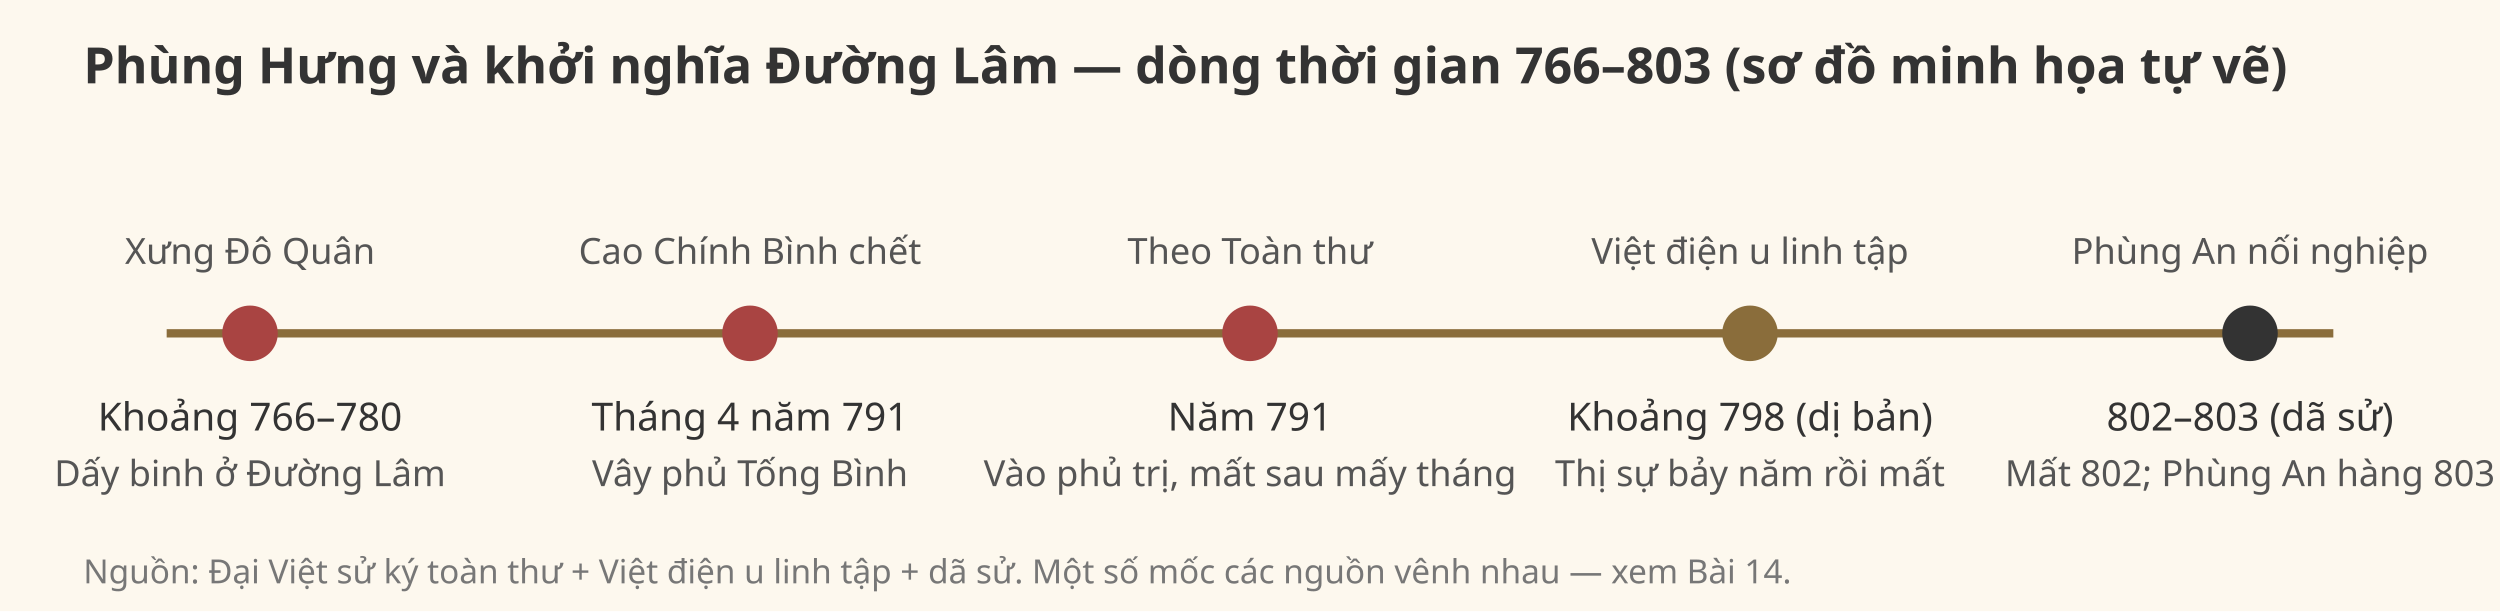
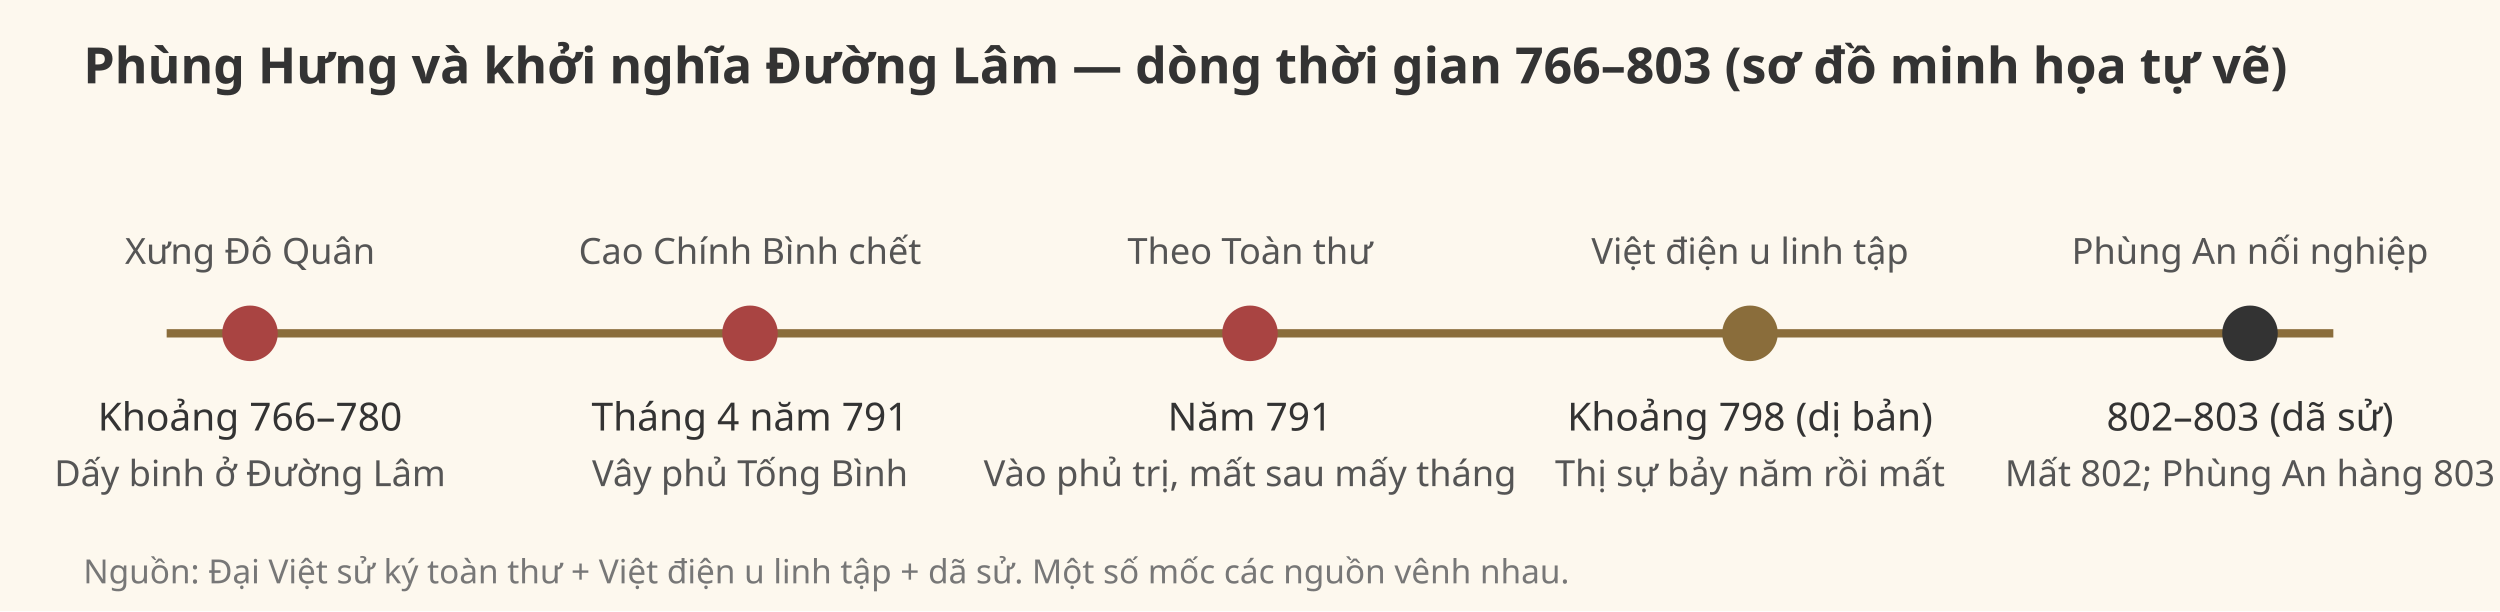
<svg xmlns="http://www.w3.org/2000/svg" width="900" height="220" viewBox="0 0 900 220" role="img" aria-label="Sơ đồ dòng thời gian Phùng Hưng và khởi nghĩa Đường Lâm từ khoảng năm 766 đến năm 803">
  <rect width="900" height="220" fill="#fdf8ee" />
  <text x="30" y="30" font-family="sans-serif" font-size="18" font-weight="bold" fill="#333">Phùng Hưng và khởi nghĩa Đường Lâm — dòng thời gian 766–803 (sơ đồ minh họa tự vẽ)</text>
  <line x1="60" y1="120" x2="840" y2="120" stroke="#8a6d3b" stroke-width="3" />
  <circle cx="90" cy="120" r="10" fill="#a94442" />
  <text x="90" y="155" text-anchor="middle" font-family="sans-serif" font-size="14" fill="#333">Khoảng 766–780</text>
  <text x="90" y="175" text-anchor="middle" font-family="sans-serif" font-size="13" fill="#555">Dấy binh ở Đường Lâm</text>
  <text x="90" y="95" text-anchor="middle" font-family="sans-serif" font-size="13" fill="#555">Xưng Đô Quân</text>
  <circle cx="270" cy="120" r="10" fill="#a94442" />
  <text x="270" y="155" text-anchor="middle" font-family="sans-serif" font-size="14" fill="#333">Tháng 4 năm 791</text>
  <text x="270" y="175" text-anchor="middle" font-family="sans-serif" font-size="13" fill="#555">Vây phủ Tống Bình</text>
  <text x="270" y="95" text-anchor="middle" font-family="sans-serif" font-size="13" fill="#555">Cao Chính Bình chết</text>
  <circle cx="450" cy="120" r="10" fill="#a94442" />
  <text x="450" y="155" text-anchor="middle" font-family="sans-serif" font-size="14" fill="#333">Năm 791</text>
  <text x="450" y="175" text-anchor="middle" font-family="sans-serif" font-size="13" fill="#555">Vào phủ trị, mất sau mấy tháng</text>
  <text x="450" y="95" text-anchor="middle" font-family="sans-serif" font-size="13" fill="#555">Theo Toàn thư</text>
  <circle cx="630" cy="120" r="10" fill="#8a6d3b" />
  <text x="630" y="155" text-anchor="middle" font-family="sans-serif" font-size="14" fill="#333">Khoảng 798 (dị bản)</text>
  <text x="630" y="175" text-anchor="middle" font-family="sans-serif" font-size="13" fill="#555">Thị sự bảy năm rồi mất</text>
  <text x="630" y="95" text-anchor="middle" font-family="sans-serif" font-size="13" fill="#555">Việt điện u linh tập</text>
  <circle cx="810" cy="120" r="10" fill="#333" />
  <text x="810" y="155" text-anchor="middle" font-family="sans-serif" font-size="14" fill="#333">802–803 (dã sử)</text>
  <text x="810" y="175" text-anchor="middle" font-family="sans-serif" font-size="13" fill="#555">Mất 802; Phùng An hàng 803</text>
  <text x="810" y="95" text-anchor="middle" font-family="sans-serif" font-size="13" fill="#555">Phùng An nối nghiệp</text>
-   <text x="30" y="210" font-family="sans-serif" font-size="12" fill="#777">Nguồn: Đại Việt sử ký toàn thư + Việt điện u linh tập + dã sử. Một số mốc các nguồn vênh nhau — xem Bài 14.</text>
+   <text x="30" y="210" font-family="sans-serif" font-size="12" fill="#777">Nguồn: Đại Việt sử ký toàn thư + Việt điện u linh tập + dã sử. Một số mốc các nguồn vênh nhau.</text>
</svg>
